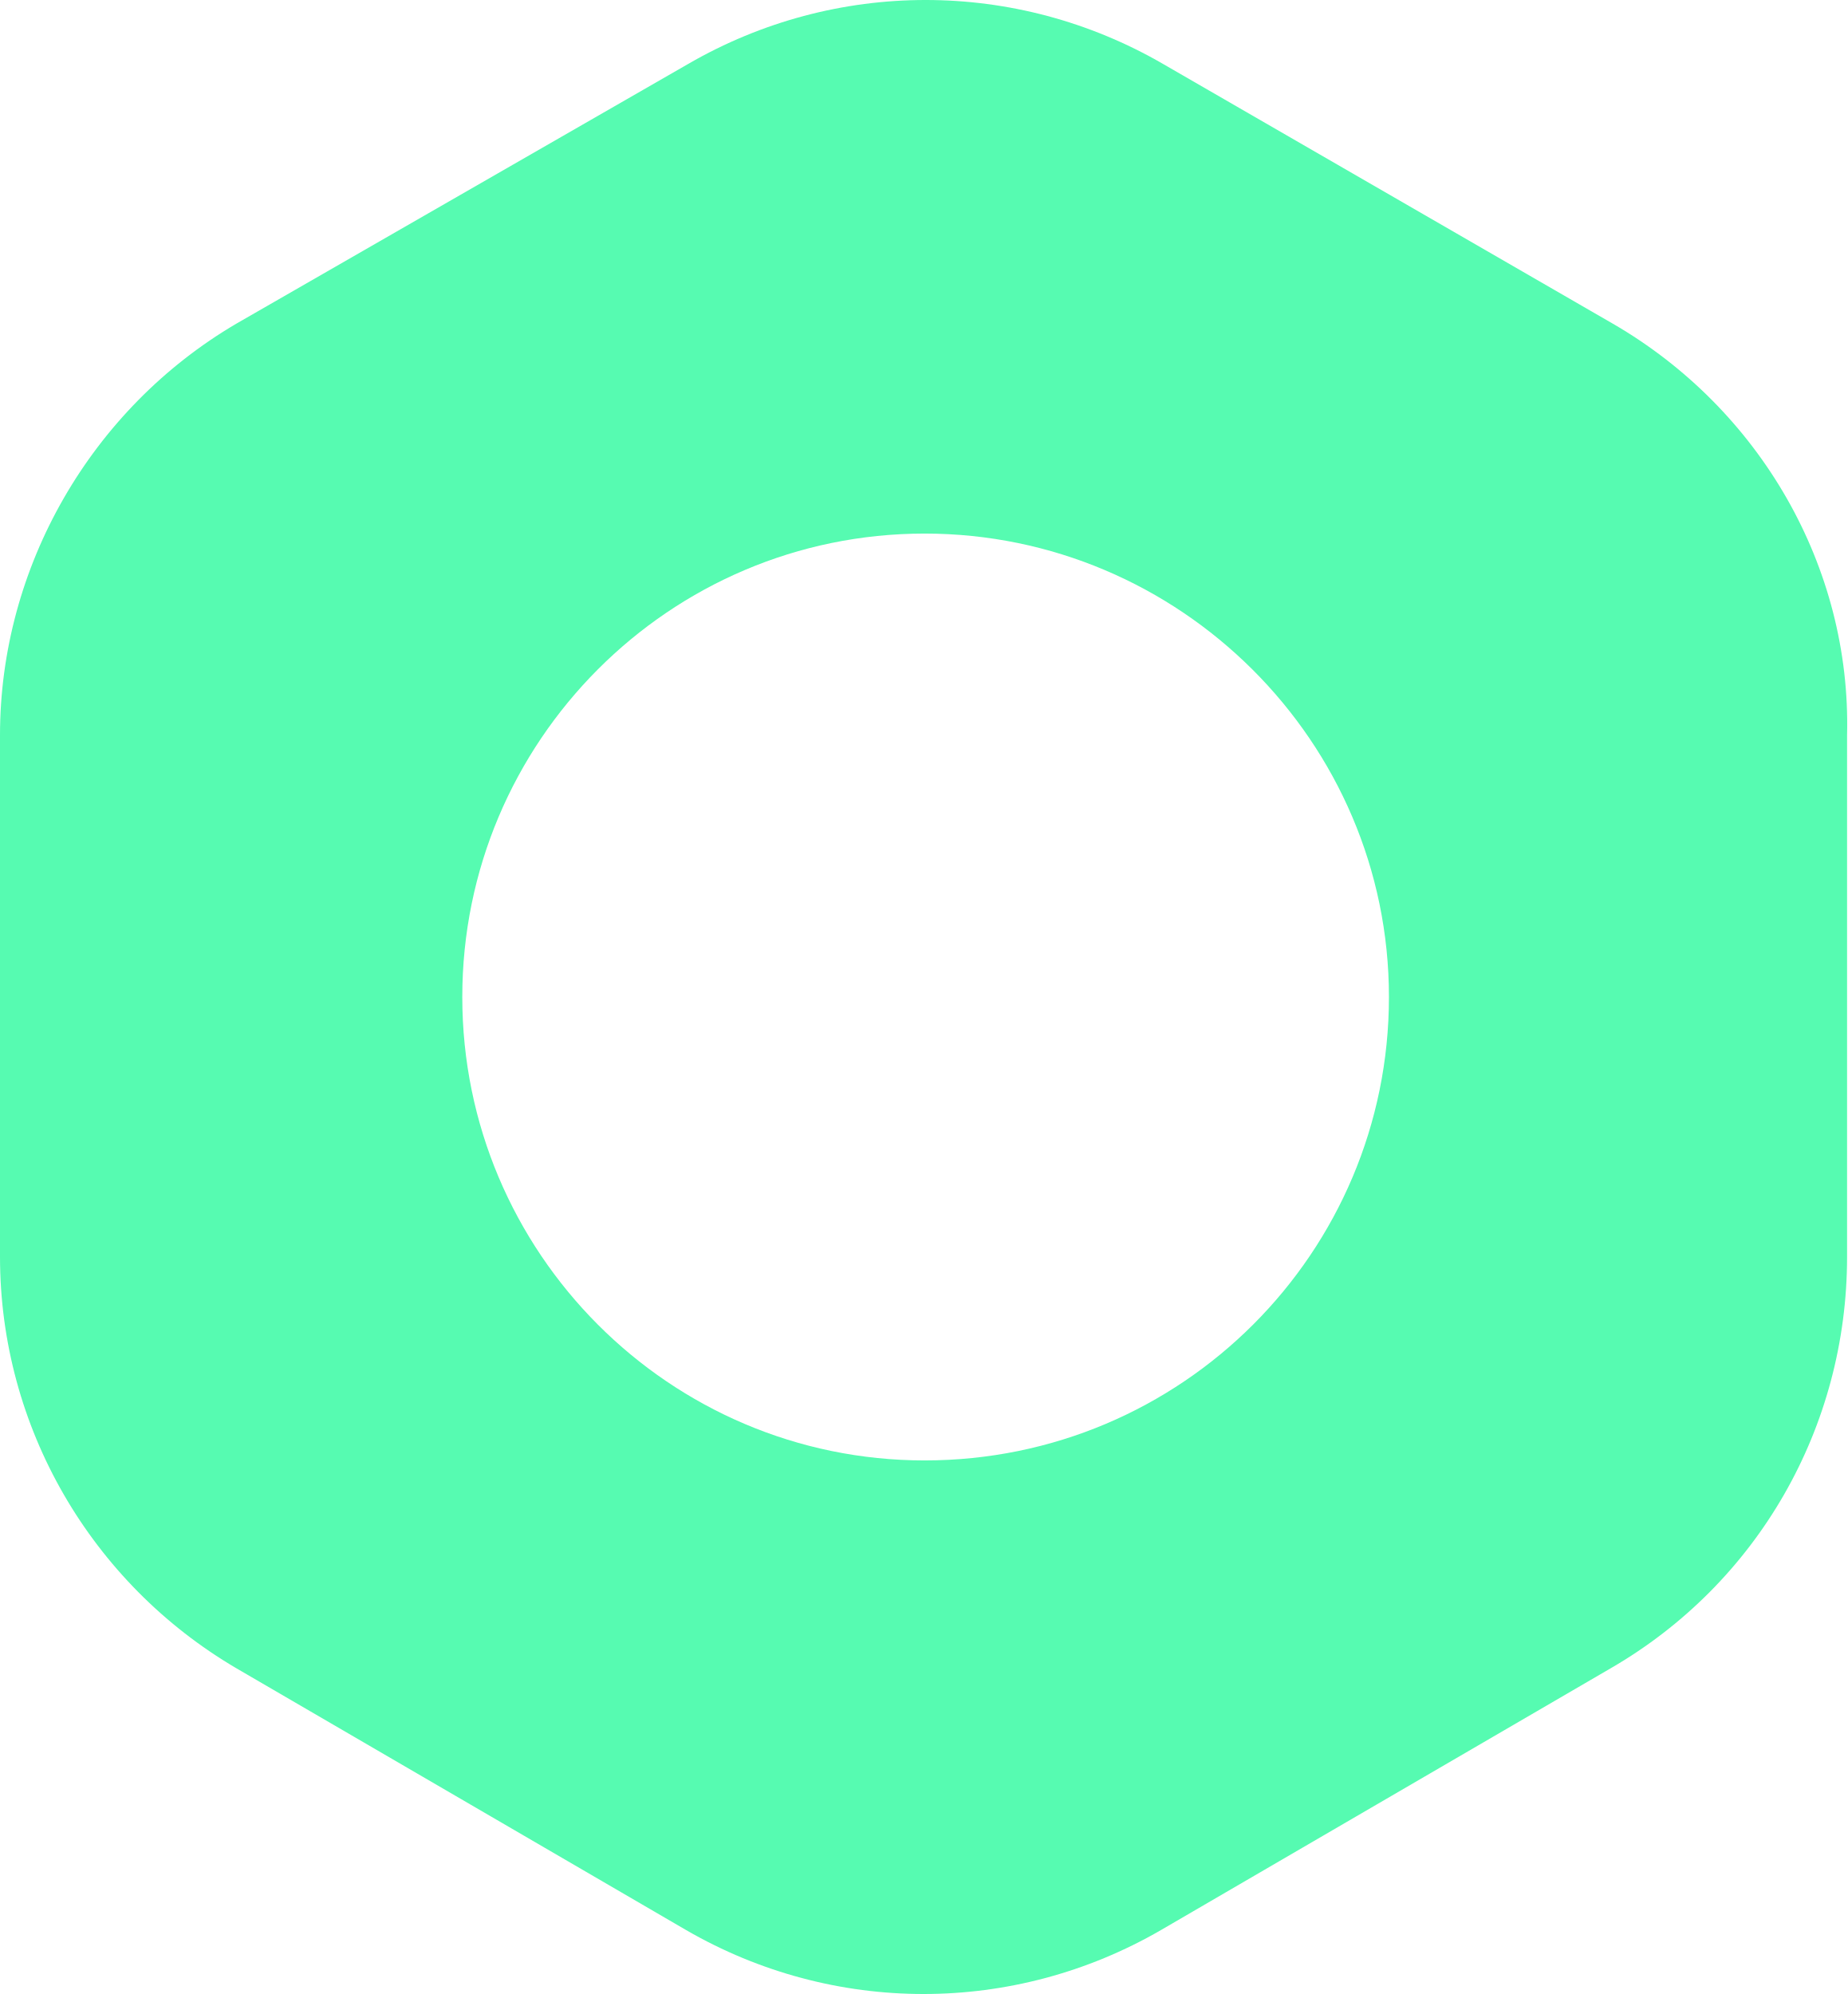
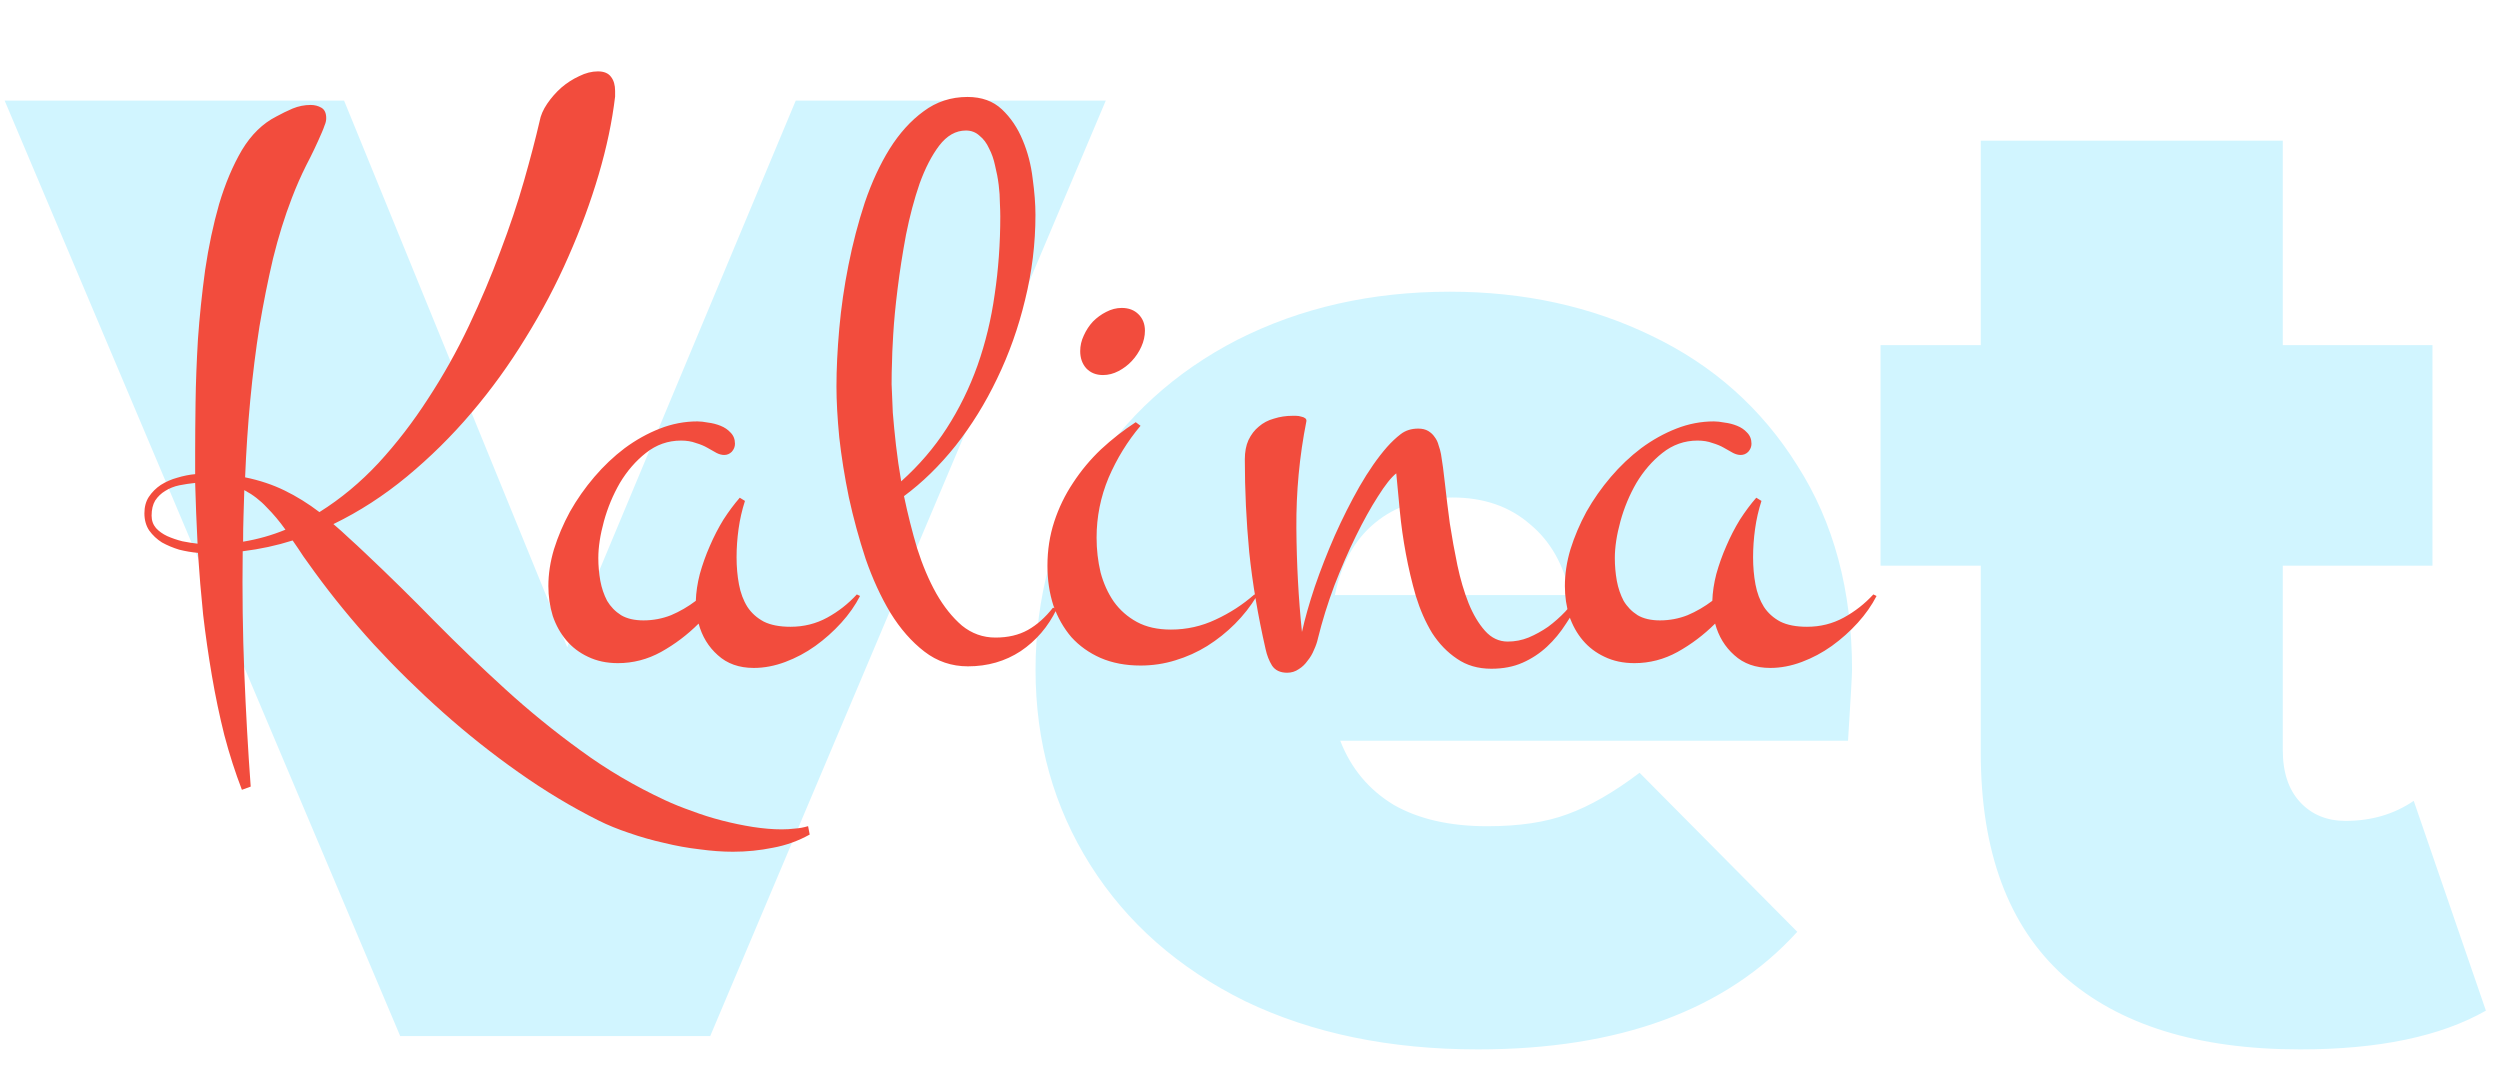
- <svg xmlns="http://www.w3.org/2000/svg" width="214" height="231" viewBox="0 0 214 231" fill="none">
-   <path d="M186.846 37.497L134.731 7.403C117.679 -2.468 96.785 -2.468 79.734 7.403L27.378 37.497C10.567 47.368 0 65.665 0 85.165V145.594C0 165.335 10.567 183.392 27.378 193.262L79.494 223.597C96.545 233.468 117.439 233.468 134.491 223.597L186.606 193.262C203.657 183.392 213.984 165.335 213.984 145.594V85.165C214.465 65.665 203.897 47.368 186.846 37.497ZM107.112 169.187C77.572 169.187 53.556 145.112 53.556 115.5C53.556 85.888 77.572 61.813 107.112 61.813C136.652 61.813 160.909 85.888 160.909 115.5C160.909 145.112 136.892 169.187 107.112 169.187Z" fill="#56FBB1" />
+ <svg xmlns="http://www.w3.org/2000/svg" width="333" height="143" viewBox="0 0 333 143" fill="none">
+   <path d="M147.29 13.4L94.602 138H53.306L0.618 13.4H45.83L75.556 86.202L105.994 13.4H147.29ZM246.693 89.228C246.693 89.821 246.515 92.966 246.159 98.662H178.519C179.943 102.341 182.317 105.189 185.639 107.206C188.962 109.105 193.115 110.054 198.099 110.054C202.371 110.054 205.931 109.52 208.779 108.452C211.746 107.384 214.95 105.545 218.391 102.934L239.395 124.116C229.902 134.559 215.721 139.78 196.853 139.78C185.105 139.78 174.781 137.644 165.881 133.372C156.981 128.981 150.099 122.929 145.233 115.216C140.368 107.503 137.935 98.84 137.935 89.228C137.935 79.497 140.309 70.835 145.055 63.24C149.921 55.527 156.507 49.534 164.813 45.262C173.239 40.99 182.673 38.854 193.115 38.854C202.965 38.854 211.924 40.812 219.993 44.728C228.181 48.644 234.649 54.399 239.395 61.994C244.261 69.589 246.693 78.667 246.693 89.228ZM193.471 66.266C189.318 66.266 185.877 67.393 183.147 69.648C180.418 71.903 178.638 75.107 177.807 79.26H209.135C208.305 75.225 206.525 72.081 203.795 69.826C201.066 67.453 197.625 66.266 193.471 66.266ZM331.122 134.618C325.07 138.059 316.823 139.78 306.38 139.78C292.734 139.78 282.232 136.517 274.874 129.99C267.517 123.345 263.838 113.436 263.838 100.264V75.344H250.488V45.974H263.838V18.74H304.066V45.974H324.002V75.344H304.066V99.908C304.066 102.875 304.838 105.189 306.38 106.85C307.923 108.511 309.94 109.342 312.432 109.342C315.874 109.342 318.9 108.452 321.51 106.672L331.122 134.618Z" fill="#D1F5FF" />
+   <path d="M43.452 15.735C43.452 16.054 43.381 16.373 43.239 16.693C43.132 17.012 43.008 17.331 42.866 17.651C42.227 19.141 41.536 20.596 40.791 22.015C40.081 23.434 39.442 24.889 38.874 26.379C37.916 28.863 37.083 31.542 36.373 34.416C35.699 37.29 35.096 40.306 34.563 43.464C34.067 46.622 33.659 49.886 33.339 53.257C33.02 56.628 32.789 60.069 32.648 63.582C34.563 63.972 36.32 64.558 37.916 65.338C39.513 66.119 41.057 67.077 42.547 68.212C45.385 66.438 48.011 64.256 50.424 61.666C52.837 59.04 55.036 56.184 57.023 53.097C59.046 50.01 60.855 46.781 62.452 43.411C64.049 40.04 65.45 36.722 66.657 33.458C67.899 30.194 68.945 27.071 69.797 24.091C70.648 21.11 71.34 18.467 71.873 16.161C72.014 15.38 72.352 14.599 72.884 13.819C73.416 13.038 74.037 12.329 74.747 11.69C75.492 11.051 76.29 10.537 77.142 10.146C77.993 9.721 78.827 9.508 79.643 9.508C80.459 9.508 81.045 9.756 81.399 10.253C81.754 10.714 81.932 11.335 81.932 12.116V12.861C81.541 16.161 80.814 19.62 79.749 23.239C78.685 26.858 77.337 30.513 75.705 34.203C74.108 37.858 72.21 41.459 70.01 45.007C67.845 48.556 65.433 51.891 62.772 55.013C60.146 58.1 57.29 60.921 54.203 63.476C51.116 66.03 47.851 68.141 44.41 69.809C45.119 70.412 45.811 71.033 46.485 71.672C47.195 72.311 47.922 72.985 48.667 73.694C51.825 76.675 54.912 79.709 57.928 82.795C60.98 85.882 64.102 88.88 67.295 91.79C70.489 94.7 73.824 97.414 77.301 99.933C80.778 102.488 84.54 104.705 88.585 106.586C89.649 107.083 90.838 107.562 92.15 108.023C93.463 108.52 94.811 108.945 96.195 109.3C97.579 109.655 98.945 109.939 100.293 110.152C101.677 110.365 102.955 110.471 104.125 110.471C104.729 110.471 105.314 110.436 105.882 110.365C106.45 110.329 107.035 110.223 107.638 110.045L107.851 111.163C106.325 112.015 104.693 112.6 102.955 112.919C101.216 113.274 99.442 113.452 97.632 113.452C96.249 113.452 94.776 113.345 93.215 113.132C91.654 112.955 90.075 112.671 88.478 112.281C86.881 111.926 85.32 111.482 83.794 110.95C82.304 110.453 80.956 109.903 79.749 109.3C76.13 107.491 72.564 105.344 69.052 102.86C65.575 100.412 62.221 97.751 58.993 94.877C55.764 92.003 52.695 88.987 49.785 85.829C46.911 82.671 44.285 79.46 41.908 76.196C41.411 75.522 40.915 74.83 40.418 74.12C39.957 73.41 39.478 72.701 38.981 71.991C36.852 72.665 34.634 73.144 32.328 73.428C32.257 78.928 32.328 84.321 32.541 89.608C32.754 94.895 33.038 99.951 33.393 104.776L32.222 105.202C31.335 102.896 30.554 100.465 29.88 97.911C29.241 95.356 28.691 92.73 28.23 90.034C27.769 87.337 27.378 84.623 27.059 81.891C26.775 79.123 26.545 76.373 26.367 73.641C25.551 73.57 24.717 73.428 23.866 73.215C23.05 72.967 22.287 72.648 21.577 72.257C20.903 71.832 20.335 71.299 19.874 70.661C19.448 70.022 19.235 69.259 19.235 68.372C19.235 67.52 19.43 66.793 19.821 66.19C20.247 65.551 20.779 65.019 21.418 64.593C22.092 64.168 22.819 63.848 23.6 63.635C24.416 63.387 25.214 63.227 25.995 63.156V60.176C25.995 58.437 26.012 56.255 26.048 53.629C26.083 51.004 26.19 48.183 26.367 45.167C26.58 42.151 26.899 39.082 27.325 35.959C27.787 32.837 28.407 29.91 29.188 27.178C30.004 24.446 31.015 22.051 32.222 19.993C33.464 17.935 34.989 16.445 36.799 15.522C37.508 15.132 38.236 14.777 38.981 14.457C39.762 14.138 40.56 13.979 41.376 13.979C41.908 13.979 42.387 14.103 42.813 14.351C43.239 14.599 43.452 15.061 43.452 15.735ZM20.193 68.691C20.193 69.33 20.389 69.88 20.779 70.341C21.169 70.767 21.666 71.122 22.269 71.406C22.908 71.69 23.582 71.92 24.291 72.098C25.001 72.24 25.675 72.346 26.314 72.417C26.172 69.649 26.066 66.953 25.995 64.327C25.285 64.398 24.575 64.505 23.866 64.647C23.192 64.788 22.571 65.037 22.003 65.392C21.471 65.711 21.027 66.137 20.672 66.669C20.353 67.201 20.193 67.875 20.193 68.691ZM32.381 72.151C34.333 71.832 36.213 71.299 38.023 70.554C37.242 69.454 36.408 68.461 35.522 67.574C34.67 66.651 33.676 65.888 32.541 65.285C32.505 66.421 32.47 67.574 32.435 68.745C32.399 69.88 32.381 71.016 32.381 72.151ZM97.898 59.111C97.898 59.502 97.757 59.856 97.473 60.176C97.189 60.46 96.852 60.602 96.461 60.602C96.142 60.602 95.805 60.513 95.45 60.335C95.095 60.123 94.687 59.892 94.226 59.644C93.8 59.395 93.286 59.182 92.683 59.005C92.115 58.792 91.459 58.685 90.713 58.685C88.975 58.685 87.414 59.236 86.03 60.335C84.681 61.4 83.528 62.73 82.57 64.327C81.648 65.924 80.938 67.627 80.441 69.436C79.945 71.246 79.696 72.878 79.696 74.333C79.696 75.362 79.785 76.373 79.962 77.367C80.14 78.325 80.441 79.212 80.867 80.028C81.329 80.808 81.949 81.447 82.73 81.944C83.511 82.405 84.504 82.636 85.71 82.636C86.988 82.636 88.212 82.405 89.383 81.944C90.554 81.447 91.654 80.808 92.683 80.028C92.718 78.892 92.895 77.704 93.215 76.462C93.57 75.185 94.013 73.943 94.545 72.736C95.078 71.495 95.681 70.324 96.355 69.224C97.065 68.124 97.792 67.148 98.537 66.296L99.229 66.722C98.839 67.928 98.555 69.17 98.377 70.448C98.2 71.725 98.111 72.985 98.111 74.227C98.111 75.504 98.218 76.71 98.431 77.846C98.644 78.981 99.016 79.975 99.548 80.826C100.081 81.642 100.808 82.299 101.73 82.795C102.653 83.257 103.842 83.487 105.296 83.487C107.07 83.487 108.703 83.079 110.193 82.263C111.683 81.447 112.996 80.418 114.131 79.176L114.557 79.389C113.918 80.631 113.085 81.82 112.056 82.955C111.027 84.091 109.874 85.12 108.596 86.042C107.354 86.929 106.024 87.639 104.604 88.171C103.185 88.703 101.784 88.969 100.4 88.969C98.448 88.969 96.852 88.401 95.61 87.266C94.368 86.166 93.516 84.765 93.055 83.061C91.565 84.552 89.897 85.811 88.052 86.84C86.243 87.834 84.327 88.331 82.304 88.331C80.814 88.331 79.483 88.047 78.312 87.479C77.177 86.947 76.219 86.219 75.439 85.297C74.658 84.374 74.055 83.292 73.629 82.05C73.239 80.773 73.043 79.442 73.043 78.059C73.043 76.462 73.292 74.83 73.789 73.162C74.321 71.459 75.03 69.791 75.918 68.159C76.84 66.527 77.922 64.984 79.164 63.529C80.406 62.074 81.754 60.797 83.209 59.697C84.699 58.597 86.26 57.727 87.893 57.089C89.525 56.45 91.192 56.131 92.895 56.131C93.286 56.131 93.765 56.184 94.332 56.291C94.9 56.361 95.45 56.503 95.982 56.716C96.515 56.929 96.958 57.231 97.313 57.621C97.703 58.011 97.898 58.508 97.898 59.111ZM140.743 81.145C139.607 83.487 138.011 85.35 135.953 86.734C133.895 88.082 131.553 88.756 128.927 88.756C126.763 88.756 124.829 88.1 123.126 86.787C121.423 85.474 119.915 83.753 118.602 81.624C117.325 79.496 116.225 77.101 115.302 74.439C114.415 71.743 113.67 69.011 113.067 66.243C112.499 63.476 112.073 60.815 111.79 58.26C111.541 55.67 111.417 53.416 111.417 51.501C111.417 49.159 111.541 46.586 111.79 43.783C112.038 40.98 112.446 38.159 113.014 35.321C113.581 32.447 114.309 29.662 115.196 26.965C116.118 24.268 117.218 21.891 118.496 19.833C119.808 17.74 121.316 16.072 123.02 14.83C124.723 13.553 126.674 12.914 128.874 12.914C130.755 12.914 132.28 13.464 133.451 14.564C134.622 15.664 135.545 17.03 136.219 18.662C136.893 20.259 137.336 21.962 137.549 23.771C137.798 25.581 137.922 27.195 137.922 28.615C137.922 32.447 137.461 36.226 136.538 39.951C135.651 43.641 134.409 47.136 132.812 50.436C131.251 53.7 129.406 56.681 127.277 59.377C125.148 62.039 122.86 64.274 120.412 66.084C120.908 68.461 121.494 70.785 122.168 73.056C122.878 75.291 123.729 77.296 124.723 79.07C125.716 80.808 126.852 82.228 128.129 83.328C129.442 84.392 130.932 84.924 132.6 84.924C134.267 84.924 135.704 84.587 136.911 83.913C138.117 83.239 139.235 82.245 140.264 80.933L140.743 81.145ZM118.815 48.307C118.779 49.088 118.762 50.046 118.762 51.181C118.797 52.317 118.85 53.576 118.921 54.96C119.028 56.308 119.17 57.763 119.347 59.324C119.525 60.885 119.755 62.482 120.039 64.114C122.416 61.985 124.439 59.626 126.106 57.036C127.774 54.446 129.14 51.66 130.205 48.68C131.269 45.664 132.032 42.506 132.493 39.206C132.99 35.871 133.238 32.411 133.238 28.828C133.238 28.366 133.221 27.763 133.185 27.018C133.185 26.273 133.132 25.475 133.025 24.623C132.919 23.771 132.759 22.92 132.546 22.068C132.369 21.217 132.103 20.454 131.748 19.78C131.429 19.07 131.003 18.502 130.471 18.077C129.974 17.615 129.371 17.385 128.661 17.385C127.313 17.385 126.124 18.059 125.095 19.407C124.102 20.72 123.232 22.405 122.487 24.463C121.778 26.521 121.174 28.792 120.678 31.276C120.216 33.76 119.844 36.155 119.56 38.461C119.276 40.732 119.081 42.772 118.975 44.581C118.868 46.391 118.815 47.633 118.815 48.307ZM152.505 44.049C152.505 44.759 152.345 45.469 152.026 46.178C151.707 46.888 151.281 47.526 150.749 48.094C150.252 48.627 149.666 49.07 148.992 49.425C148.318 49.78 147.626 49.957 146.917 49.957C145.994 49.957 145.249 49.655 144.681 49.052C144.149 48.449 143.883 47.686 143.883 46.764C143.883 46.054 144.042 45.362 144.362 44.688C144.681 43.978 145.089 43.357 145.586 42.825C146.118 42.293 146.704 41.867 147.342 41.548C148.016 41.193 148.708 41.016 149.418 41.016C150.34 41.016 151.086 41.3 151.653 41.867C152.221 42.435 152.505 43.162 152.505 44.049ZM167.407 79.389C166.591 80.737 165.615 81.979 164.48 83.115C163.38 84.215 162.156 85.19 160.808 86.042C159.495 86.858 158.076 87.497 156.55 87.958C155.06 88.419 153.516 88.65 151.919 88.65C149.932 88.65 148.158 88.313 146.597 87.639C145.071 86.965 143.776 86.042 142.712 84.871C141.683 83.665 140.885 82.263 140.317 80.666C139.785 79.034 139.519 77.26 139.519 75.344C139.519 73.286 139.82 71.335 140.423 69.49C141.027 67.645 141.86 65.924 142.925 64.327C143.989 62.695 145.231 61.205 146.65 59.856C148.105 58.508 149.649 57.302 151.281 56.237L151.919 56.716C150.181 58.774 148.762 61.081 147.662 63.635C146.597 66.19 146.065 68.851 146.065 71.619C146.065 73.215 146.242 74.759 146.597 76.249C146.987 77.704 147.573 78.999 148.354 80.134C149.17 81.27 150.199 82.174 151.44 82.849C152.682 83.523 154.19 83.86 155.964 83.86C158.058 83.86 160.045 83.416 161.925 82.529C163.841 81.642 165.562 80.525 167.088 79.176L167.407 79.389ZM210.784 79.389C210.11 80.666 209.382 81.891 208.602 83.061C207.856 84.232 207.005 85.261 206.047 86.148C205.089 87.035 204.007 87.745 202.8 88.277C201.594 88.81 200.21 89.076 198.649 89.076C196.875 89.076 195.349 88.632 194.072 87.745C192.794 86.894 191.694 85.758 190.772 84.339C189.885 82.884 189.158 81.234 188.59 79.389C188.058 77.544 187.614 75.664 187.259 73.748C186.904 71.832 186.638 69.951 186.461 68.106C186.284 66.225 186.124 64.54 185.982 63.05C185.308 63.582 184.492 64.611 183.534 66.137C182.576 67.627 181.6 69.383 180.606 71.406C179.613 73.428 178.655 75.628 177.732 78.005C176.845 80.383 176.118 82.724 175.55 85.031C175.444 85.528 175.266 86.042 175.018 86.574C174.805 87.106 174.521 87.585 174.167 88.011C173.847 88.472 173.457 88.845 172.996 89.129C172.534 89.448 172.02 89.608 171.452 89.608C170.53 89.608 169.855 89.289 169.43 88.65C169.039 88.011 168.756 87.284 168.578 86.468C167.549 81.962 166.822 77.651 166.396 73.535C166.006 69.419 165.811 65.303 165.811 61.187C165.811 60.194 165.97 59.342 166.29 58.632C166.644 57.887 167.106 57.284 167.673 56.823C168.241 56.326 168.915 55.971 169.696 55.758C170.476 55.51 171.292 55.386 172.144 55.386C172.25 55.386 172.41 55.386 172.623 55.386C172.871 55.386 173.102 55.421 173.315 55.492C173.528 55.528 173.705 55.599 173.847 55.705C173.989 55.812 174.042 55.953 174.007 56.131C173.084 60.779 172.641 65.516 172.676 70.341C172.712 75.131 172.96 79.744 173.421 84.179C173.812 82.405 174.379 80.4 175.125 78.165C175.905 75.894 176.792 73.623 177.786 71.353C178.815 69.046 179.915 66.864 181.085 64.806C182.292 62.713 183.516 60.956 184.758 59.537C185.361 58.863 185.964 58.295 186.567 57.834C187.206 57.337 187.987 57.089 188.909 57.089C189.441 57.089 189.885 57.195 190.24 57.408C190.595 57.621 190.878 57.887 191.091 58.206C191.34 58.526 191.517 58.898 191.624 59.324C191.765 59.715 191.872 60.105 191.943 60.495C192.12 61.524 192.298 62.855 192.475 64.487C192.653 66.119 192.865 67.858 193.114 69.703C193.398 71.548 193.735 73.41 194.125 75.291C194.515 77.136 195.012 78.822 195.615 80.347C196.218 81.837 196.946 83.061 197.797 84.019C198.649 84.978 199.66 85.457 200.831 85.457C201.789 85.457 202.712 85.279 203.599 84.924C204.521 84.534 205.39 84.055 206.207 83.487C207.023 82.884 207.785 82.21 208.495 81.465C209.205 80.684 209.843 79.921 210.411 79.176L210.784 79.389ZM233.297 59.111C233.297 59.502 233.155 59.856 232.871 60.176C232.587 60.46 232.25 60.602 231.86 60.602C231.541 60.602 231.203 60.513 230.849 60.335C230.494 60.123 230.086 59.892 229.625 59.644C229.199 59.395 228.684 59.182 228.081 59.005C227.513 58.792 226.857 58.685 226.112 58.685C224.373 58.685 222.812 59.236 221.428 60.335C220.08 61.4 218.927 62.73 217.969 64.327C217.046 65.924 216.337 67.627 215.84 69.436C215.343 71.246 215.095 72.878 215.095 74.333C215.095 75.362 215.183 76.373 215.361 77.367C215.538 78.325 215.84 79.212 216.266 80.028C216.727 80.808 217.348 81.447 218.128 81.944C218.909 82.405 219.903 82.636 221.109 82.636C222.386 82.636 223.61 82.405 224.781 81.944C225.952 81.447 227.052 80.808 228.081 80.028C228.117 78.892 228.294 77.704 228.613 76.462C228.968 75.185 229.412 73.943 229.944 72.736C230.476 71.495 231.079 70.324 231.753 69.224C232.463 68.124 233.19 67.148 233.936 66.296L234.627 66.722C234.237 67.928 233.953 69.17 233.776 70.448C233.598 71.725 233.51 72.985 233.51 74.227C233.51 75.504 233.616 76.71 233.829 77.846C234.042 78.981 234.415 79.975 234.947 80.826C235.479 81.642 236.206 82.299 237.129 82.795C238.051 83.257 239.24 83.487 240.695 83.487C242.469 83.487 244.101 83.079 245.591 82.263C247.082 81.447 248.394 80.418 249.53 79.176L249.956 79.389C249.317 80.631 248.483 81.82 247.454 82.955C246.425 84.091 245.272 85.12 243.995 86.042C242.753 86.929 241.422 87.639 240.003 88.171C238.584 88.703 237.182 88.969 235.798 88.969C233.847 88.969 232.25 88.401 231.008 87.266C229.766 86.166 228.915 84.765 228.454 83.061C226.963 84.552 225.296 85.811 223.451 86.84C221.641 87.834 219.725 88.331 217.703 88.331C216.212 88.331 214.882 88.047 213.711 87.479C212.576 86.947 211.618 86.219 210.837 85.297C210.056 84.374 209.453 83.292 209.027 82.05C208.637 80.773 208.442 79.442 208.442 78.059C208.442 76.462 208.69 74.83 209.187 73.162C209.719 71.459 210.429 69.791 211.316 68.159C212.238 66.527 213.321 64.984 214.562 63.529C215.804 62.074 217.153 60.797 218.607 59.697C220.098 58.597 221.659 57.727 223.291 57.089C224.923 56.45 226.591 56.131 228.294 56.131C228.684 56.131 229.163 56.184 229.731 56.291C230.299 56.361 230.849 56.503 231.381 56.716C231.913 56.929 232.357 57.231 232.711 57.621C233.102 58.011 233.297 58.508 233.297 59.111Z" fill="#F24C3D" />
</svg>
